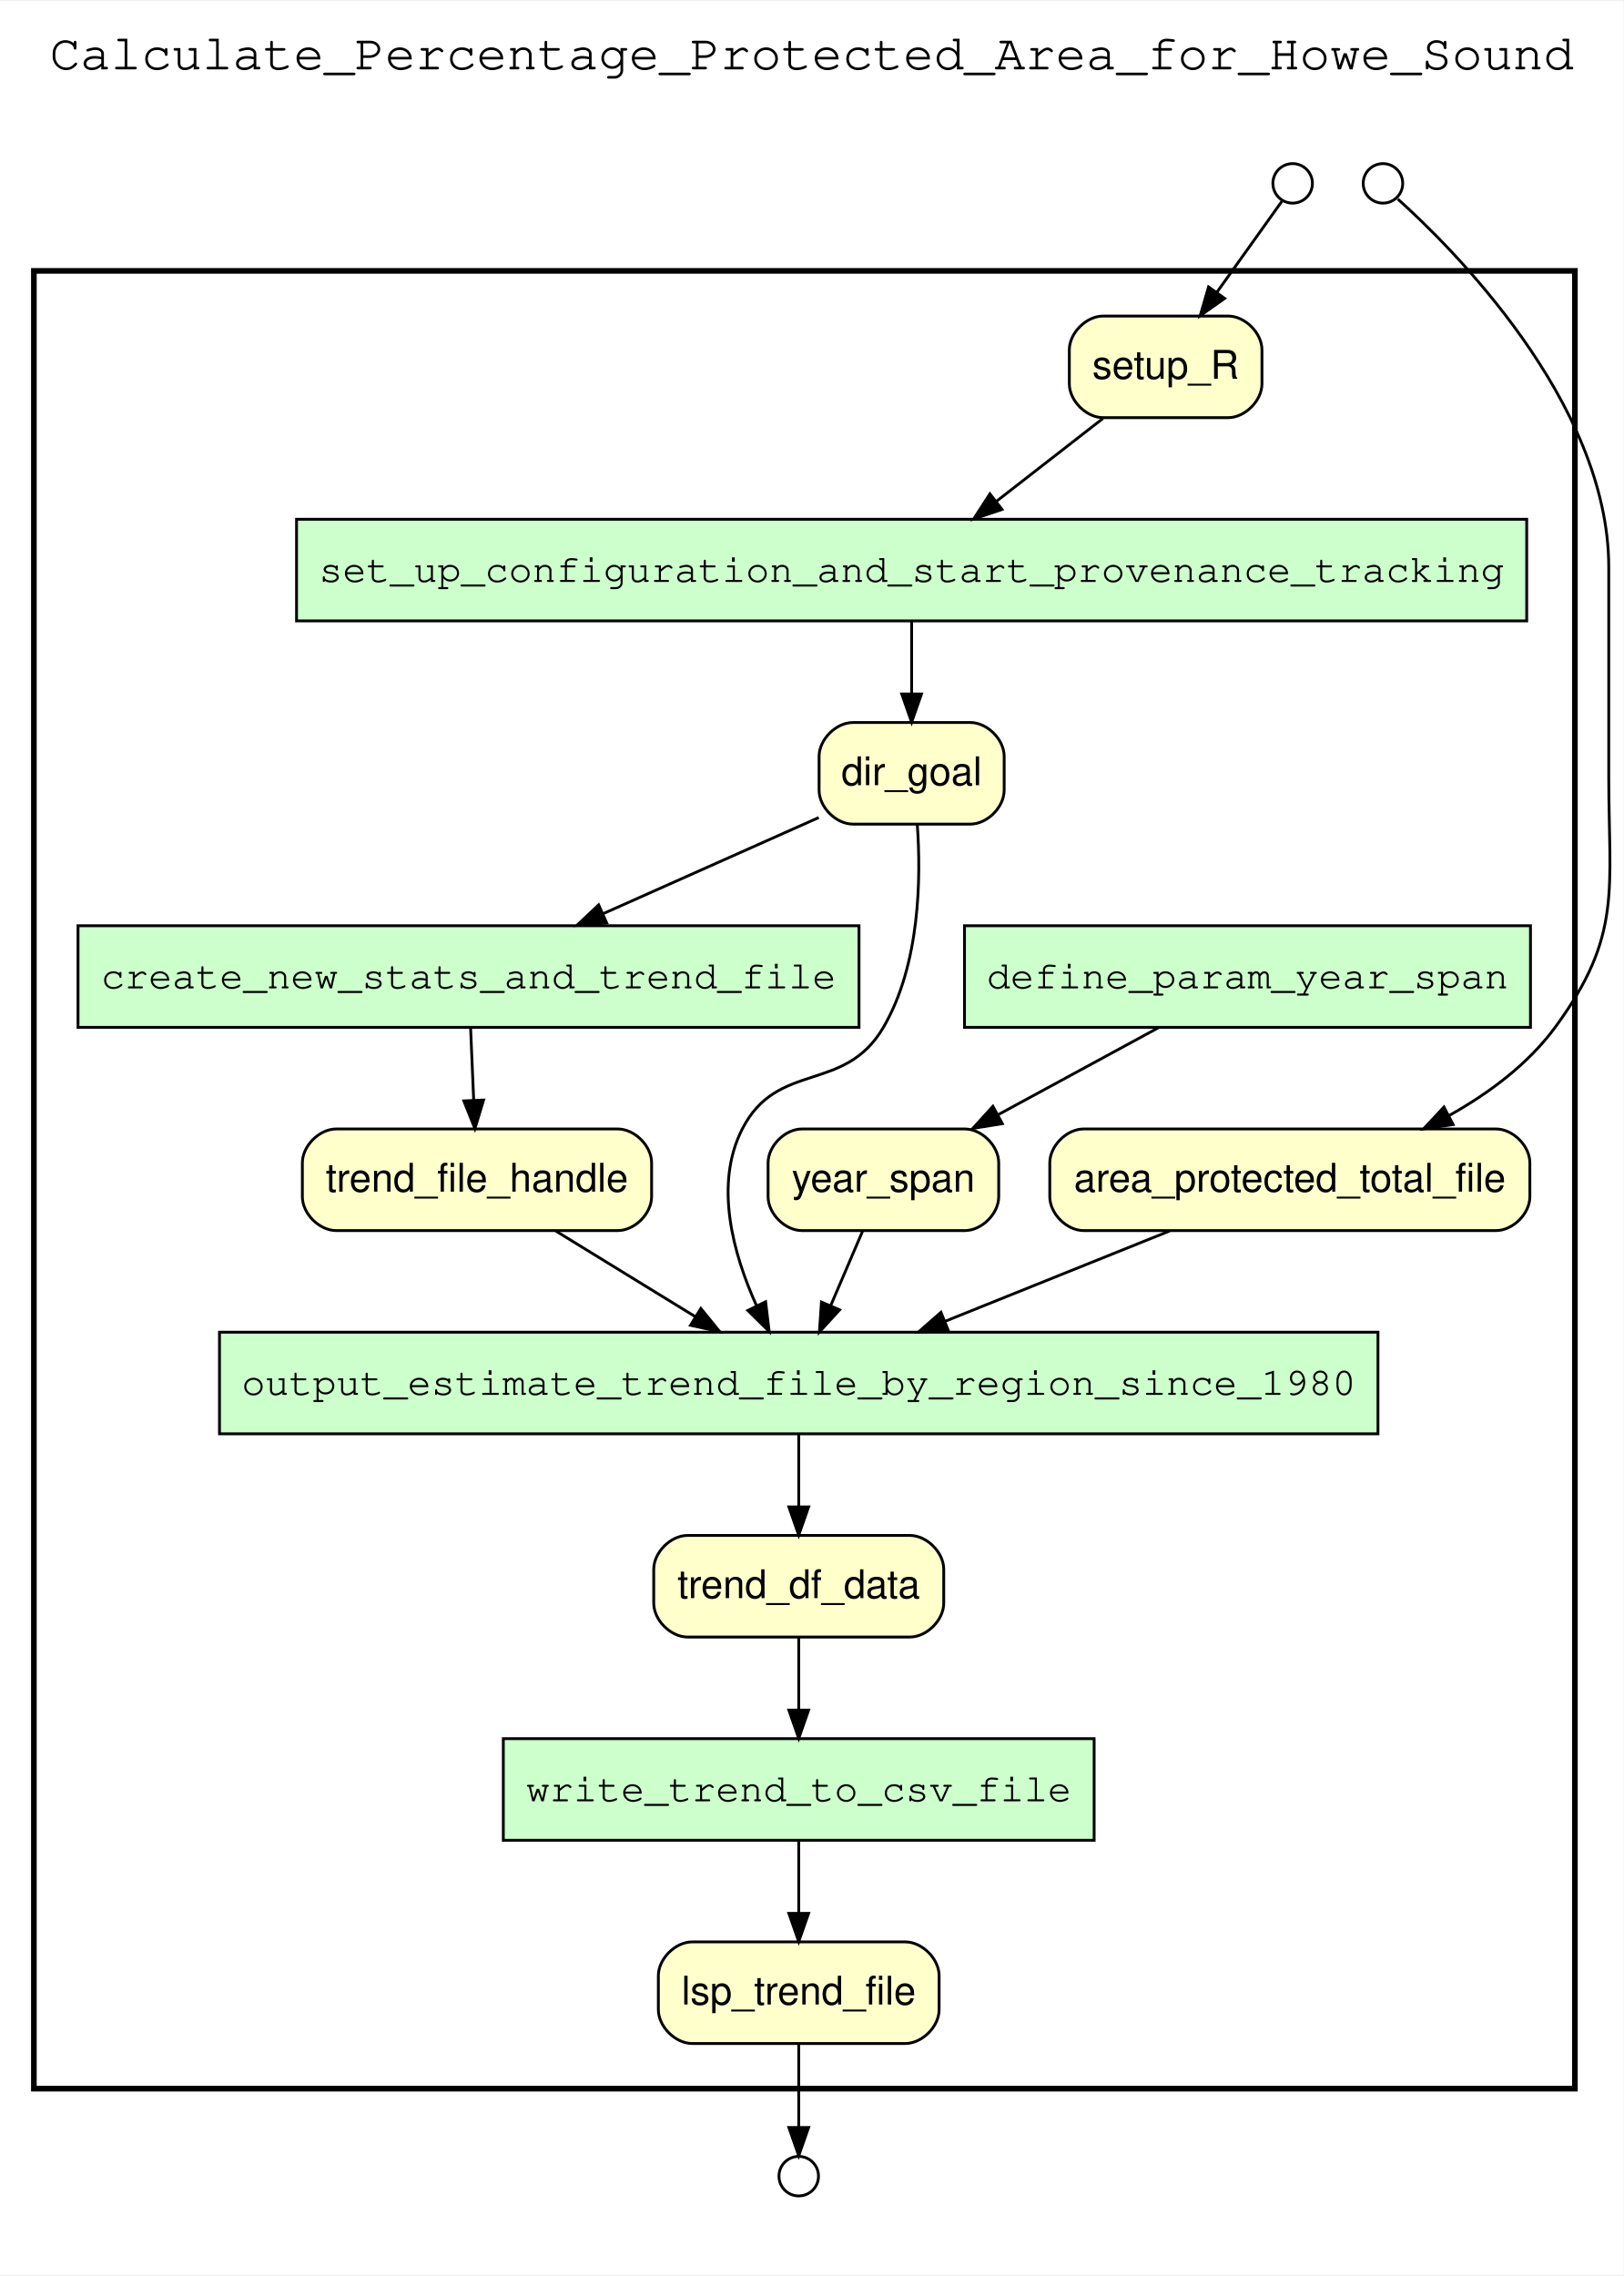
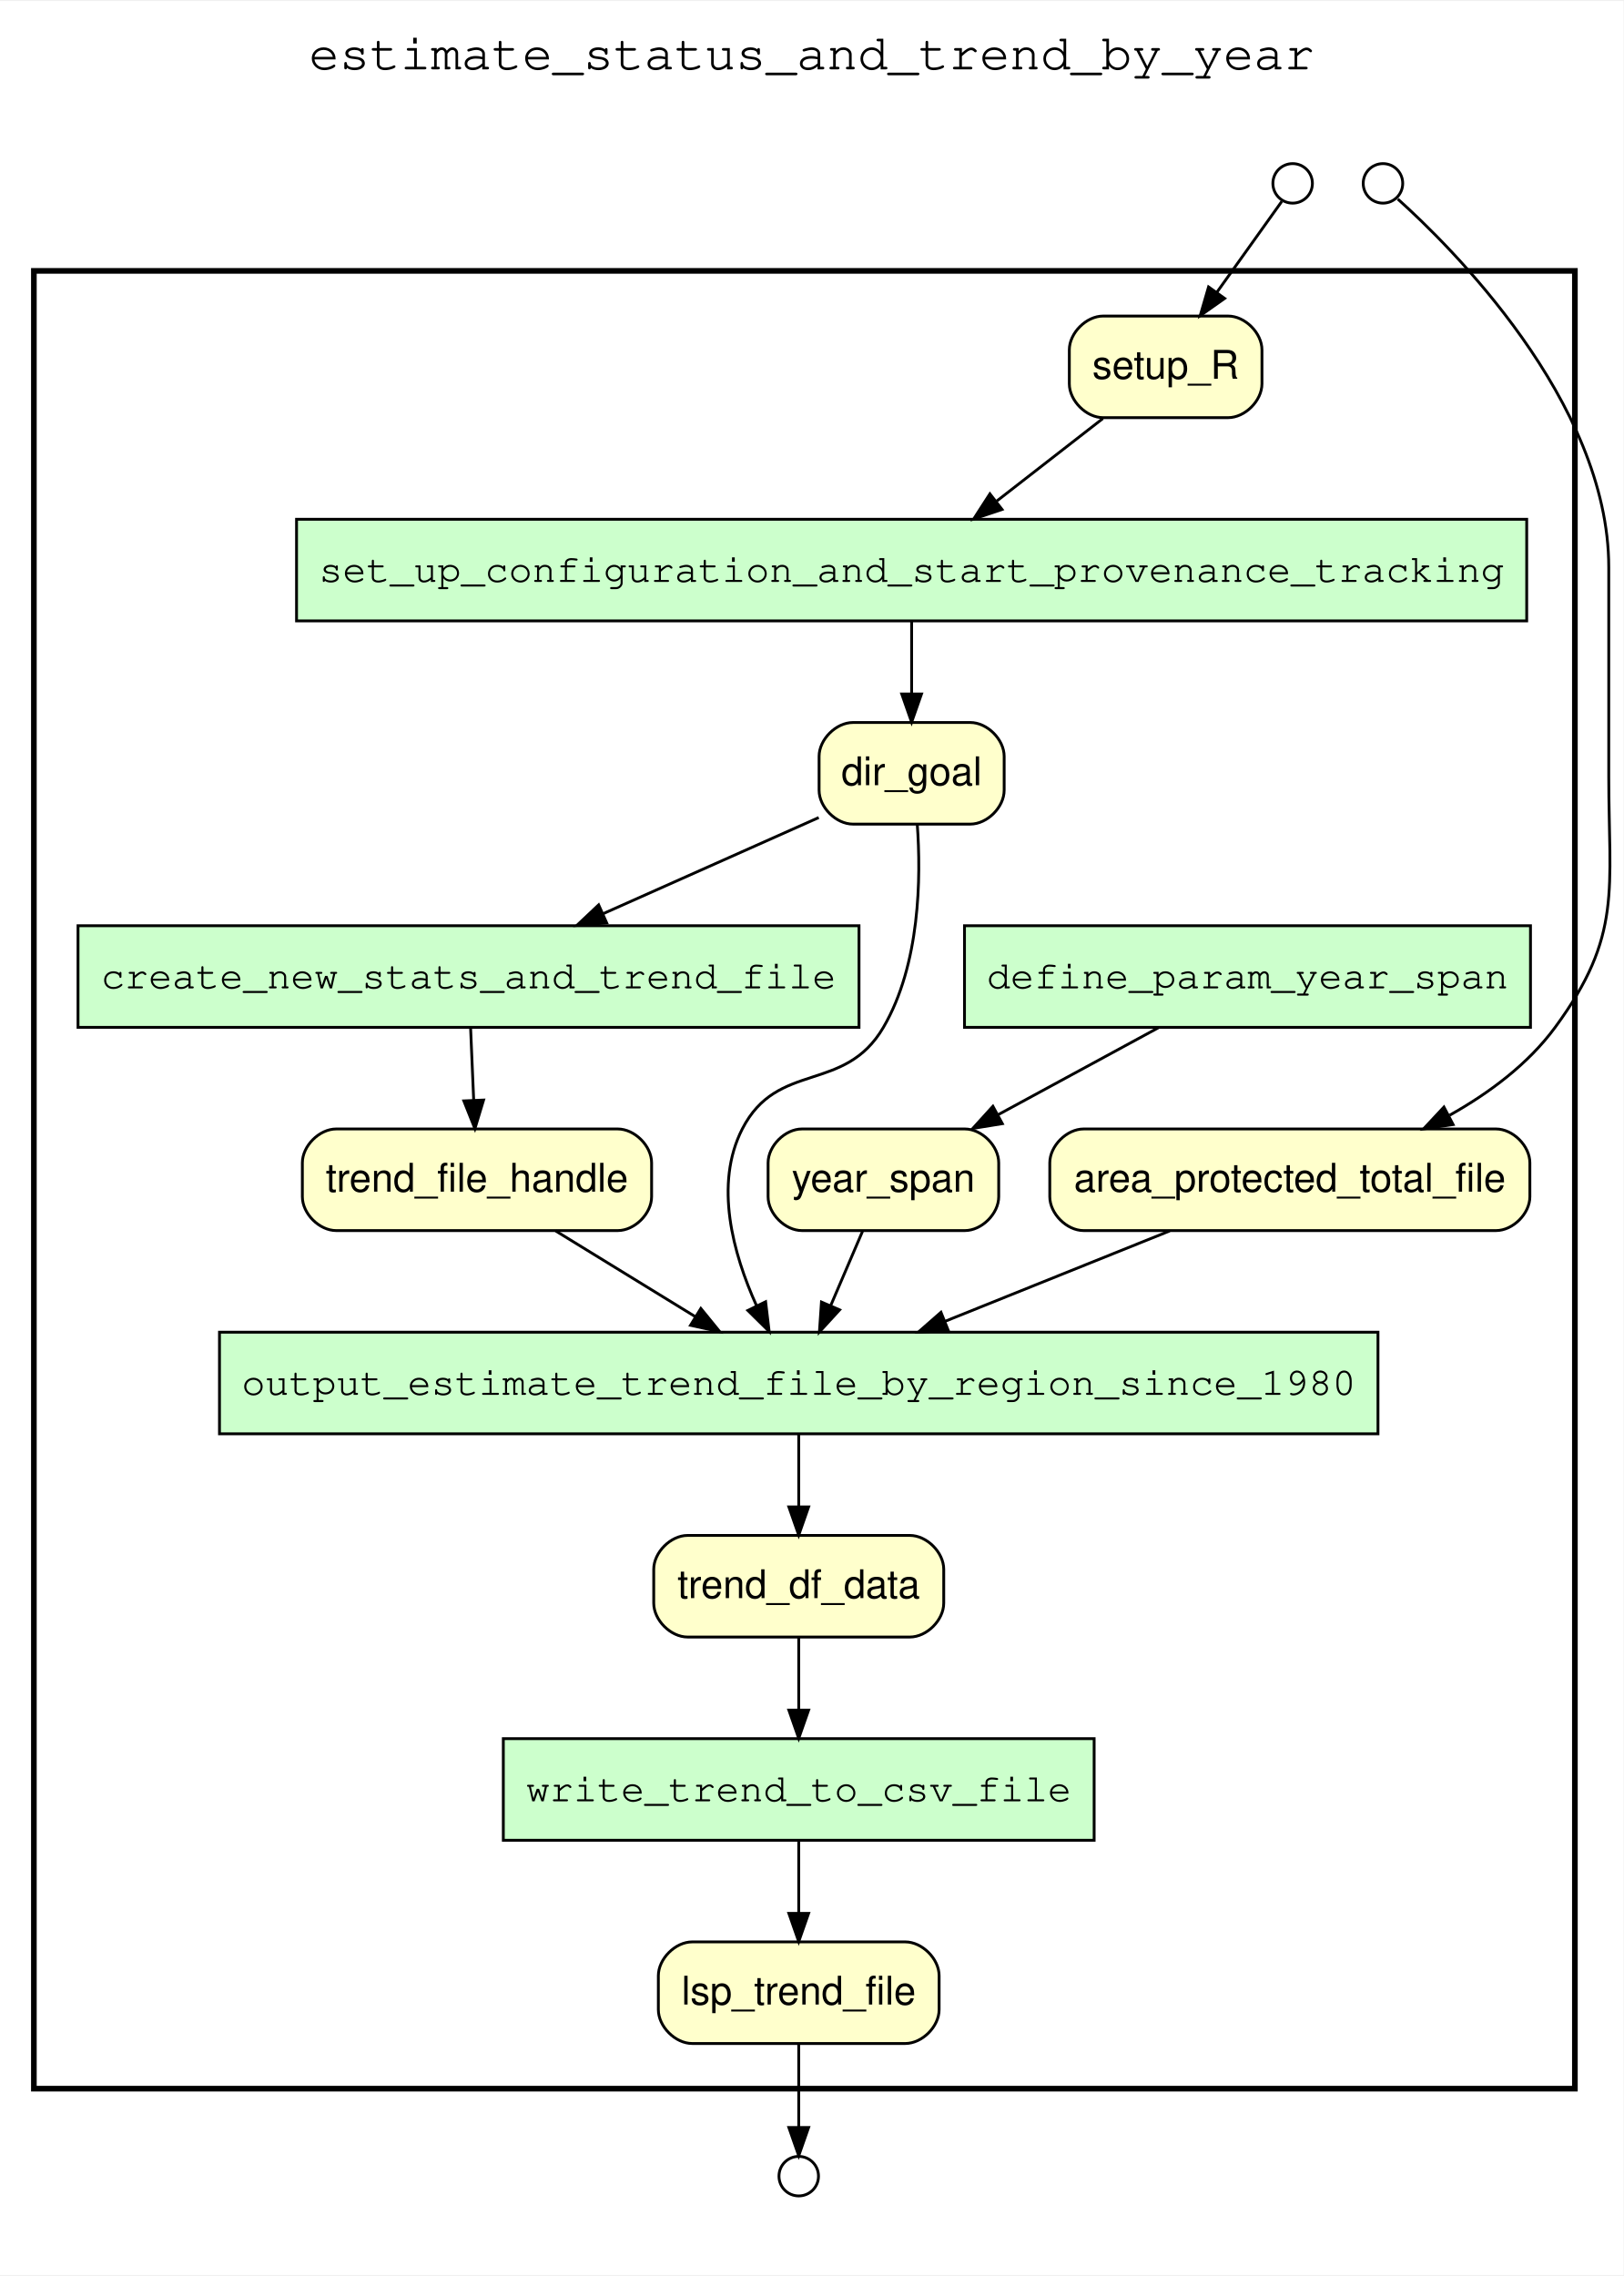
<svg xmlns="http://www.w3.org/2000/svg" width="575pt" height="806pt" viewBox="0.00 0.00 575.24 805.60">
  <g id="graph0" class="graph" transform="scale(1 1) rotate(0) translate(4 801.6)">
    <polygon fill="white" stroke="none" points="-4,4 -4,-801.6 571.239,-801.6 571.239,4 -4,4" />
-     <text text-anchor="middle" x="283.619" y="-777.4" font-family="Courier,monospace" font-size="18.00">Calculate_Percentage_Protected_Area_for_Howe_Sound</text>
+     <text text-anchor="middle" x="283.619" y="-777.4" font-family="Courier,monospace" font-size="18.00">estimate_status_and_trend_by_year</text>
    <g id="clust1" class="cluster">
      <polygon fill="none" stroke="black" stroke-width="2" points="8,-62 8,-706 554,-706 554,-62 8,-62" />
    </g>
    <g id="clust2" class="cluster">
      <polygon fill="none" stroke="white" stroke-width="2" points="16,-70 16,-698 546,-698 546,-70 16,-70" />
    </g>
    <g id="clust3" class="cluster">
      <polygon fill="none" stroke="white" stroke-width="2" points="431,-714 431,-760 509,-760 509,-714 431,-714" />
    </g>
    <g id="clust4" class="cluster">
      <polygon fill="none" stroke="white" stroke-width="2" points="439,-722 439,-752 501,-752 501,-722 439,-722" />
    </g>
    <g id="clust5" class="cluster">
      <polygon fill="none" stroke="white" stroke-width="2" points="256,-8 256,-54 302,-54 302,-8 256,-8" />
    </g>
    <g id="clust6" class="cluster">
      <polygon fill="none" stroke="white" stroke-width="2" points="264,-16 264,-46 294,-46 294,-16 264,-16" />
    </g>
    <g id="node1" class="node">
      <polygon fill="#ccffcc" stroke="black" points="484.234,-330 73.766,-330 73.766,-294 484.234,-294 484.234,-330" />
      <text text-anchor="middle" x="279" y="-307.8" font-family="Courier,monospace" font-size="14.00">output_estimate_trend_file_by_region_since_1980</text>
    </g>
    <g id="node11" class="node">
      <path fill="#ffffcc" stroke="black" d="M318.376,-258C318.376,-258 239.624,-258 239.624,-258 233.624,-258 227.624,-252 227.624,-246 227.624,-246 227.624,-234 227.624,-234 227.624,-228 233.624,-222 239.624,-222 239.624,-222 318.376,-222 318.376,-222 324.376,-222 330.376,-228 330.376,-234 330.376,-234 330.376,-246 330.376,-246 330.376,-252 324.376,-258 318.376,-258" />
      <text text-anchor="middle" x="279" y="-235.8" font-family="Helvetica,sans-Serif" font-size="14.00">trend_df_data</text>
    </g>
    <g id="edge11" class="edge">
      <path fill="none" stroke="black" d="M279,-293.697C279,-285.983 279,-276.712 279,-268.112" />
      <polygon fill="black" stroke="black" points="282.5,-268.104 279,-258.104 275.5,-268.104 282.5,-268.104" />
    </g>
    <g id="node2" class="node">
      <polygon fill="#ccffcc" stroke="black" points="538.269,-474 337.731,-474 337.731,-438 538.269,-438 538.269,-474" />
      <text text-anchor="middle" x="438" y="-451.8" font-family="Courier,monospace" font-size="14.00">define_param_year_span</text>
    </g>
    <g id="node9" class="node">
      <path fill="#ffffcc" stroke="black" d="M337.857,-402C337.857,-402 280.143,-402 280.143,-402 274.143,-402 268.143,-396 268.143,-390 268.143,-390 268.143,-378 268.143,-378 268.143,-372 274.143,-366 280.143,-366 280.143,-366 337.857,-366 337.857,-366 343.857,-366 349.857,-372 349.857,-378 349.857,-378 349.857,-390 349.857,-390 349.857,-396 343.857,-402 337.857,-402" />
      <text text-anchor="middle" x="309" y="-379.8" font-family="Helvetica,sans-Serif" font-size="14.00">year_span</text>
    </g>
    <g id="edge10" class="edge">
      <path fill="none" stroke="black" d="M406.443,-437.876C389.342,-428.596 368.018,-417.025 349.681,-407.075" />
      <polygon fill="black" stroke="black" points="351.137,-403.883 340.678,-402.19 347.798,-410.035 351.137,-403.883" />
    </g>
    <g id="node3" class="node">
      <polygon fill="#ccffcc" stroke="black" points="300.357,-474 23.643,-474 23.643,-438 300.357,-438 300.357,-474" />
      <text text-anchor="middle" x="162" y="-451.8" font-family="Courier,monospace" font-size="14.00">create_new_stats_and_trend_file</text>
    </g>
    <g id="node8" class="node">
      <path fill="#ffffcc" stroke="black" d="M214.871,-402C214.871,-402 115.129,-402 115.129,-402 109.129,-402 103.129,-396 103.129,-390 103.129,-390 103.129,-378 103.129,-378 103.129,-372 109.129,-366 115.129,-366 115.129,-366 214.871,-366 214.871,-366 220.871,-366 226.871,-372 226.871,-378 226.871,-378 226.871,-390 226.871,-390 226.871,-396 220.871,-402 214.871,-402" />
      <text text-anchor="middle" x="165" y="-379.8" font-family="Helvetica,sans-Serif" font-size="14.00">trend_file_handle</text>
    </g>
    <g id="edge9" class="edge">
      <path fill="none" stroke="black" d="M162.742,-437.697C163.072,-429.983 163.469,-420.712 163.838,-412.112" />
      <polygon fill="black" stroke="black" points="167.335,-412.245 164.267,-402.104 160.342,-411.945 167.335,-412.245" />
    </g>
    <g id="node4" class="node">
      <polygon fill="#ccffcc" stroke="black" points="536.93,-618 101.07,-618 101.07,-582 536.93,-582 536.93,-618" />
      <text text-anchor="middle" x="319" y="-595.8" font-family="Courier,monospace" font-size="14.00">set_up_configuration_and_start_provenance_tracking</text>
    </g>
    <g id="node7" class="node">
      <path fill="#ffffcc" stroke="black" d="M339.787,-546C339.787,-546 298.213,-546 298.213,-546 292.213,-546 286.213,-540 286.213,-534 286.213,-534 286.213,-522 286.213,-522 286.213,-516 292.213,-510 298.213,-510 298.213,-510 339.787,-510 339.787,-510 345.787,-510 351.787,-516 351.787,-522 351.787,-522 351.787,-534 351.787,-534 351.787,-540 345.787,-546 339.787,-546" />
      <text text-anchor="middle" x="319" y="-523.8" font-family="Helvetica,sans-Serif" font-size="14.00">dir_goal</text>
    </g>
    <g id="edge8" class="edge">
      <path fill="none" stroke="black" d="M319,-581.697C319,-573.983 319,-564.712 319,-556.112" />
      <polygon fill="black" stroke="black" points="322.5,-556.104 319,-546.104 315.5,-556.104 322.5,-556.104" />
    </g>
    <g id="node5" class="node">
      <polygon fill="#ccffcc" stroke="black" points="383.668,-186 174.332,-186 174.332,-150 383.668,-150 383.668,-186" />
      <text text-anchor="middle" x="279" y="-163.8" font-family="Courier,monospace" font-size="14.00">write_trend_to_csv_file</text>
    </g>
    <g id="node12" class="node">
      <path fill="#ffffcc" stroke="black" d="M316.74,-114C316.74,-114 241.26,-114 241.26,-114 235.26,-114 229.26,-108 229.26,-102 229.26,-102 229.26,-90 229.26,-90 229.26,-84 235.26,-78 241.26,-78 241.26,-78 316.74,-78 316.74,-78 322.74,-78 328.74,-84 328.74,-90 328.74,-90 328.74,-102 328.74,-102 328.74,-108 322.74,-114 316.74,-114" />
      <text text-anchor="middle" x="279" y="-91.8" font-family="Helvetica,sans-Serif" font-size="14.00">lsp_trend_file</text>
    </g>
    <g id="edge12" class="edge">
      <path fill="none" stroke="black" d="M279,-149.697C279,-141.983 279,-132.712 279,-124.112" />
      <polygon fill="black" stroke="black" points="282.5,-124.104 279,-114.104 275.5,-124.104 282.5,-124.104" />
    </g>
    <g id="node6" class="node">
      <path fill="#ffffcc" stroke="black" d="M431.128,-690C431.128,-690 386.872,-690 386.872,-690 380.872,-690 374.872,-684 374.872,-678 374.872,-678 374.872,-666 374.872,-666 374.872,-660 380.872,-654 386.872,-654 386.872,-654 431.128,-654 431.128,-654 437.128,-654 443.128,-660 443.128,-666 443.128,-666 443.128,-678 443.128,-678 443.128,-684 437.128,-690 431.128,-690" />
      <text text-anchor="middle" x="409" y="-667.8" font-family="Helvetica,sans-Serif" font-size="14.00">setup_R</text>
    </g>
    <g id="edge7" class="edge">
      <path fill="none" stroke="black" d="M386.753,-653.697C375.418,-644.881 361.47,-634.032 349.181,-624.474" />
      <polygon fill="black" stroke="black" points="351.034,-621.481 340.991,-618.104 346.736,-627.007 351.034,-621.481" />
    </g>
    <g id="edge5" class="edge">
      <path fill="none" stroke="black" d="M320.994,-509.995C322.369,-491.086 322.033,-460.278 309,-438 295.173,-414.365 271.484,-426.372 259,-402 248.963,-382.406 255.724,-357.847 264,-339.494" />
      <polygon fill="black" stroke="black" points="267.265,-340.785 268.52,-330.265 260.978,-337.707 267.265,-340.785" />
    </g>
    <g id="edge6" class="edge">
      <path fill="none" stroke="black" d="M286.088,-512.326C263.922,-502.443 234.337,-489.252 209.613,-478.229" />
      <polygon fill="black" stroke="black" points="210.96,-474.997 200.402,-474.122 208.11,-481.391 210.96,-474.997" />
    </g>
    <g id="edge4" class="edge">
      <path fill="none" stroke="black" d="M192.888,-365.876C207.793,-356.724 226.329,-345.342 242.382,-335.485" />
      <polygon fill="black" stroke="black" points="244.315,-338.405 251.005,-330.19 240.652,-332.44 244.315,-338.405" />
    </g>
    <g id="edge3" class="edge">
      <path fill="none" stroke="black" d="M301.584,-365.697C298.206,-357.813 294.13,-348.304 290.377,-339.546" />
      <polygon fill="black" stroke="black" points="293.487,-337.917 286.33,-330.104 287.053,-340.675 293.487,-337.917" />
    </g>
    <g id="node10" class="node">
      <path fill="#ffffcc" stroke="black" d="M526.05,-402C526.05,-402 379.95,-402 379.95,-402 373.95,-402 367.95,-396 367.95,-390 367.95,-390 367.95,-378 367.95,-378 367.95,-372 373.95,-366 379.95,-366 379.95,-366 526.05,-366 526.05,-366 532.05,-366 538.05,-372 538.05,-378 538.05,-378 538.05,-390 538.05,-390 538.05,-396 532.05,-402 526.05,-402" />
      <text text-anchor="middle" x="453" y="-379.8" font-family="Helvetica,sans-Serif" font-size="14.00">area_protected_total_file</text>
    </g>
    <g id="edge2" class="edge">
      <path fill="none" stroke="black" d="M410.435,-365.876C386.437,-356.222 356.272,-344.087 330.896,-333.878" />
      <polygon fill="black" stroke="black" points="332.011,-330.554 321.427,-330.068 329.398,-337.048 332.011,-330.554" />
    </g>
    <g id="edge1" class="edge">
      <path fill="none" stroke="black" d="M279,-221.697C279,-213.983 279,-204.712 279,-196.112" />
      <polygon fill="black" stroke="black" points="282.5,-196.104 279,-186.104 275.5,-196.104 282.5,-196.104" />
    </g>
    <g id="node15" class="node">
      <ellipse fill="none" stroke="black" cx="279" cy="-31" rx="7" ry="7" />
    </g>
    <g id="edge15" class="edge">
      <path fill="none" stroke="black" d="M279,-77.785C279,-68.666 279,-57.52 279,-48.508" />
      <polygon fill="black" stroke="black" points="282.5,-48.242 279,-38.242 275.5,-48.242 282.5,-48.242" />
    </g>
    <g id="node13" class="node">
      <ellipse fill="none" stroke="black" cx="454" cy="-737" rx="7" ry="7" />
    </g>
    <g id="edge13" class="edge">
      <path fill="none" stroke="black" d="M450.163,-730.629C445.067,-723.493 435.715,-710.4 427.211,-698.496" />
      <polygon fill="black" stroke="black" points="429.903,-696.243 421.243,-690.14 424.207,-700.311 429.903,-696.243" />
    </g>
    <g id="node14" class="node">
      <ellipse fill="none" stroke="black" cx="486" cy="-737" rx="7" ry="7" />
    </g>
    <g id="edge14" class="edge">
      <path fill="none" stroke="black" d="M491.249,-731.452C509.047,-715.498 566,-659.846 566,-601 566,-601 566,-601 566,-527 566,-486.553 570.955,-470.59 547,-438 537.443,-424.998 523.676,-414.745 509.614,-406.864" />
      <polygon fill="black" stroke="black" points="510.854,-403.562 500.371,-402.022 507.605,-409.763 510.854,-403.562" />
    </g>
  </g>
</svg>
